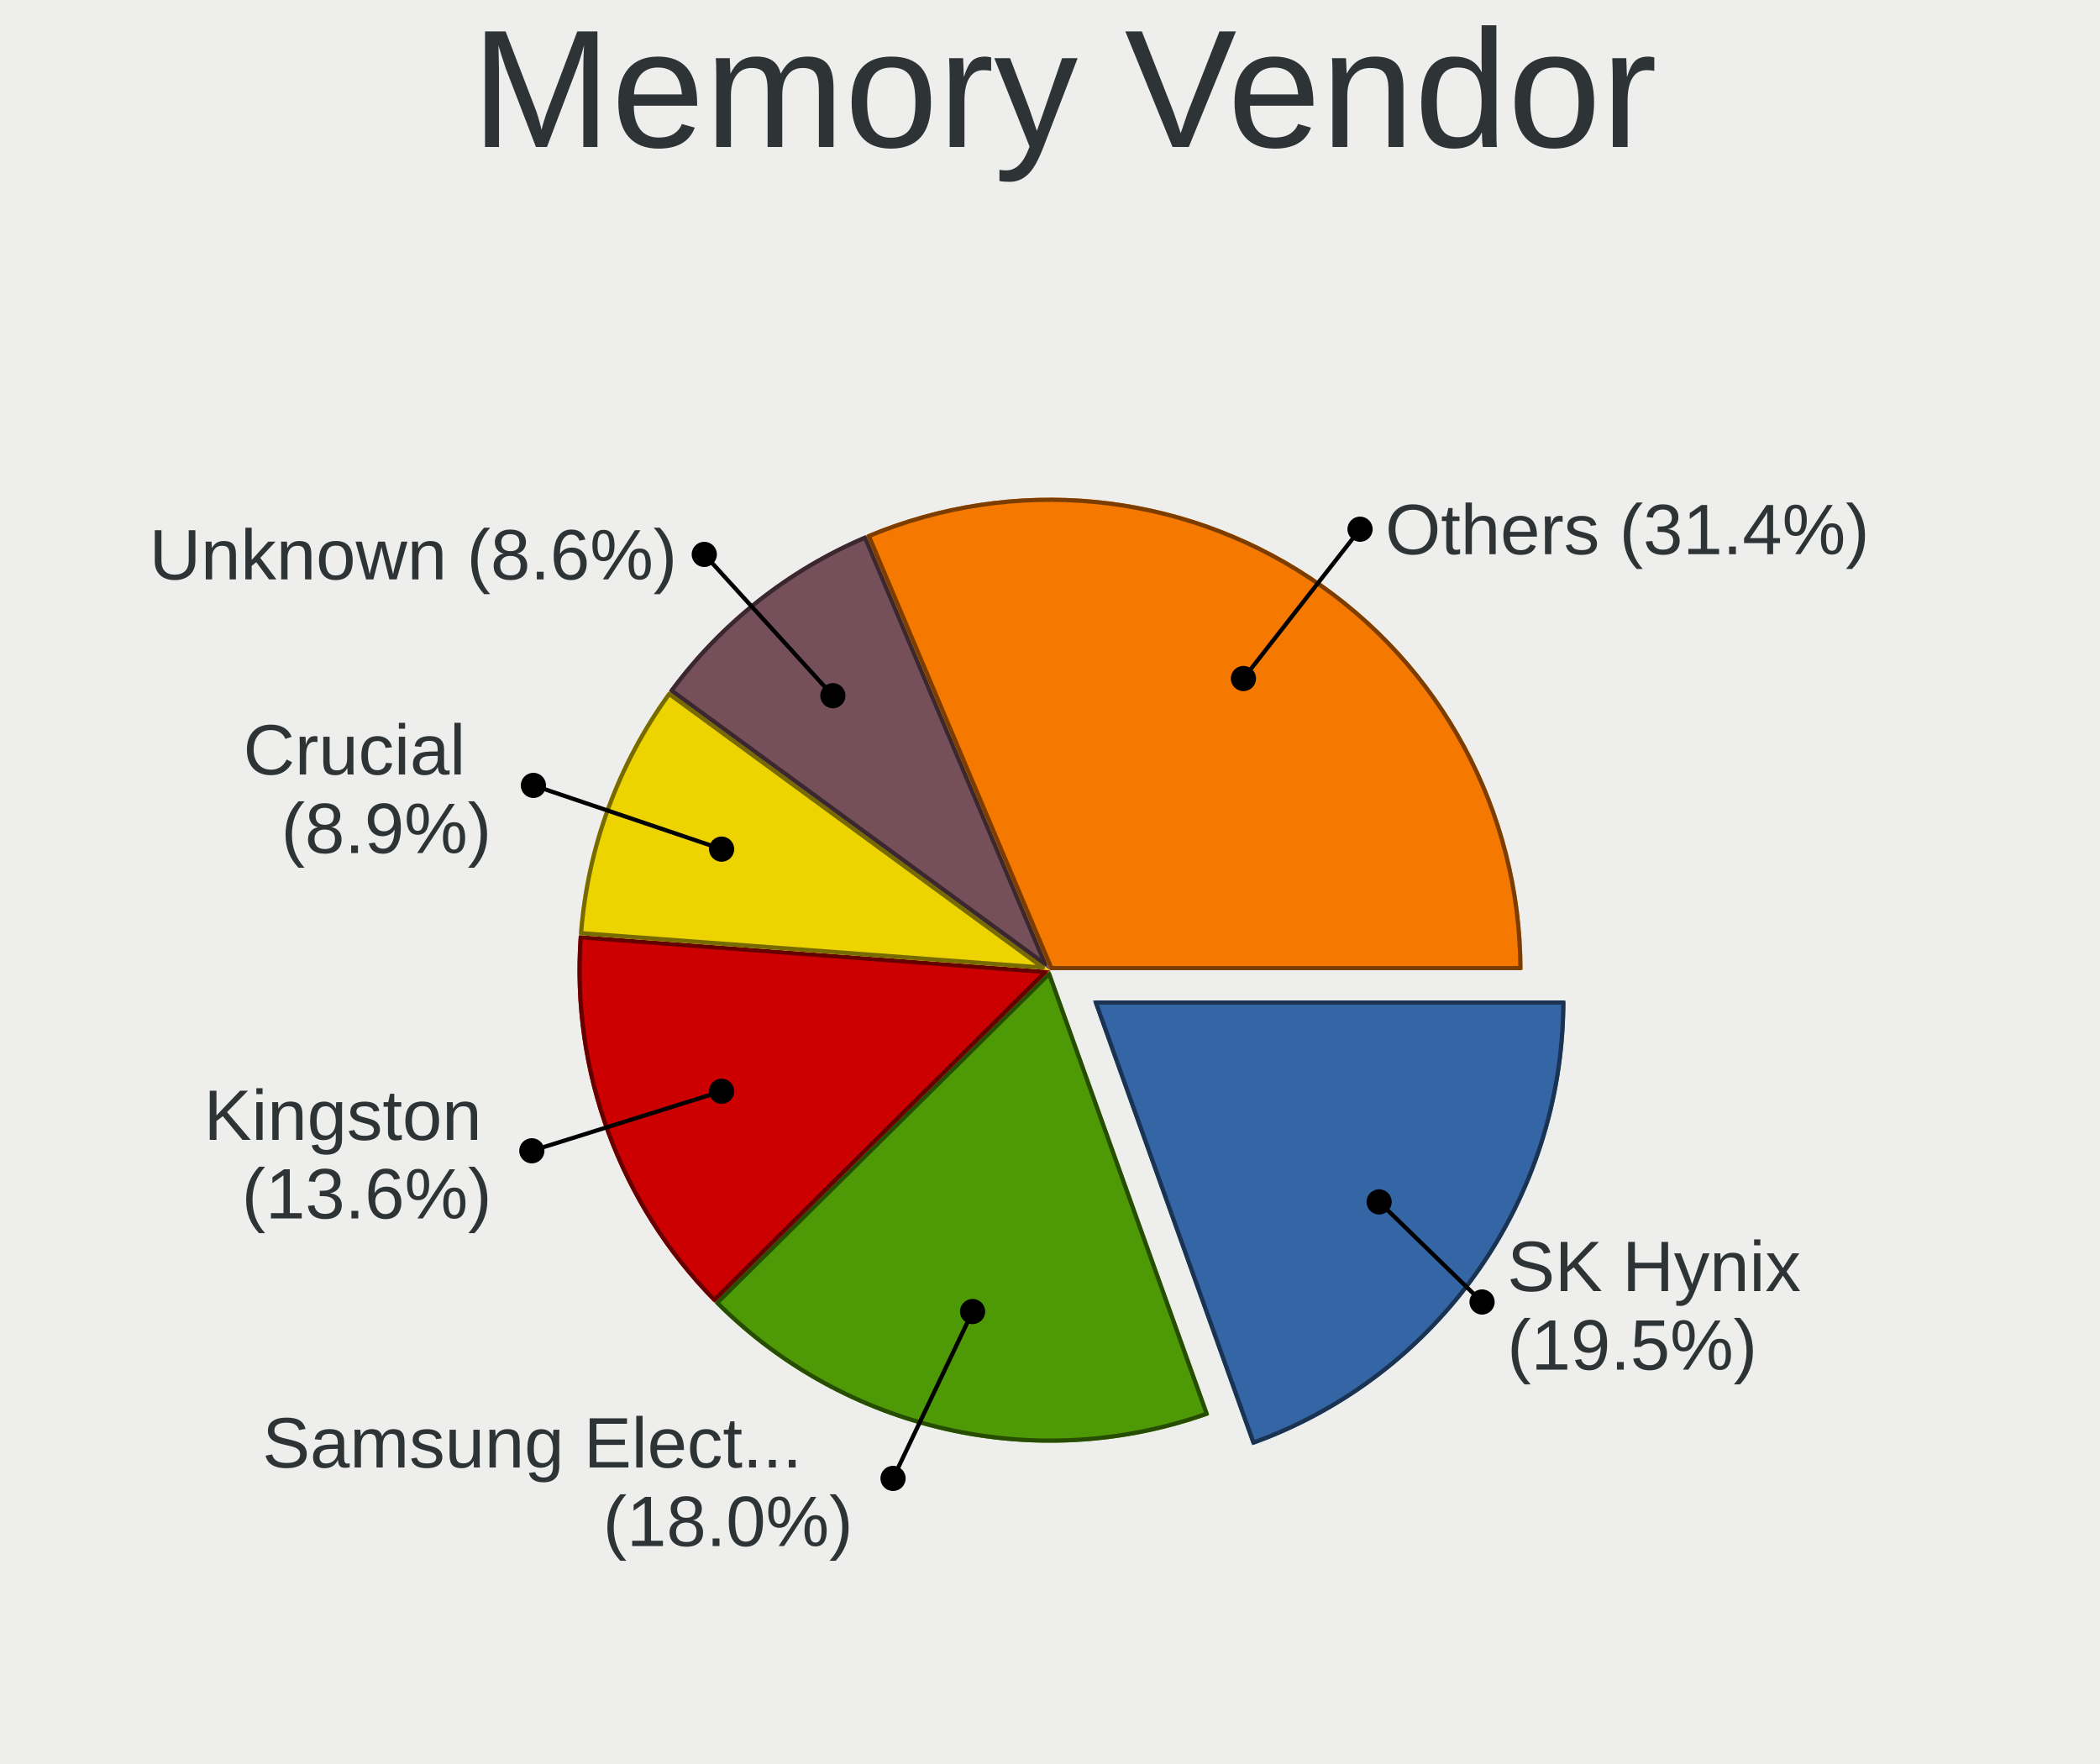
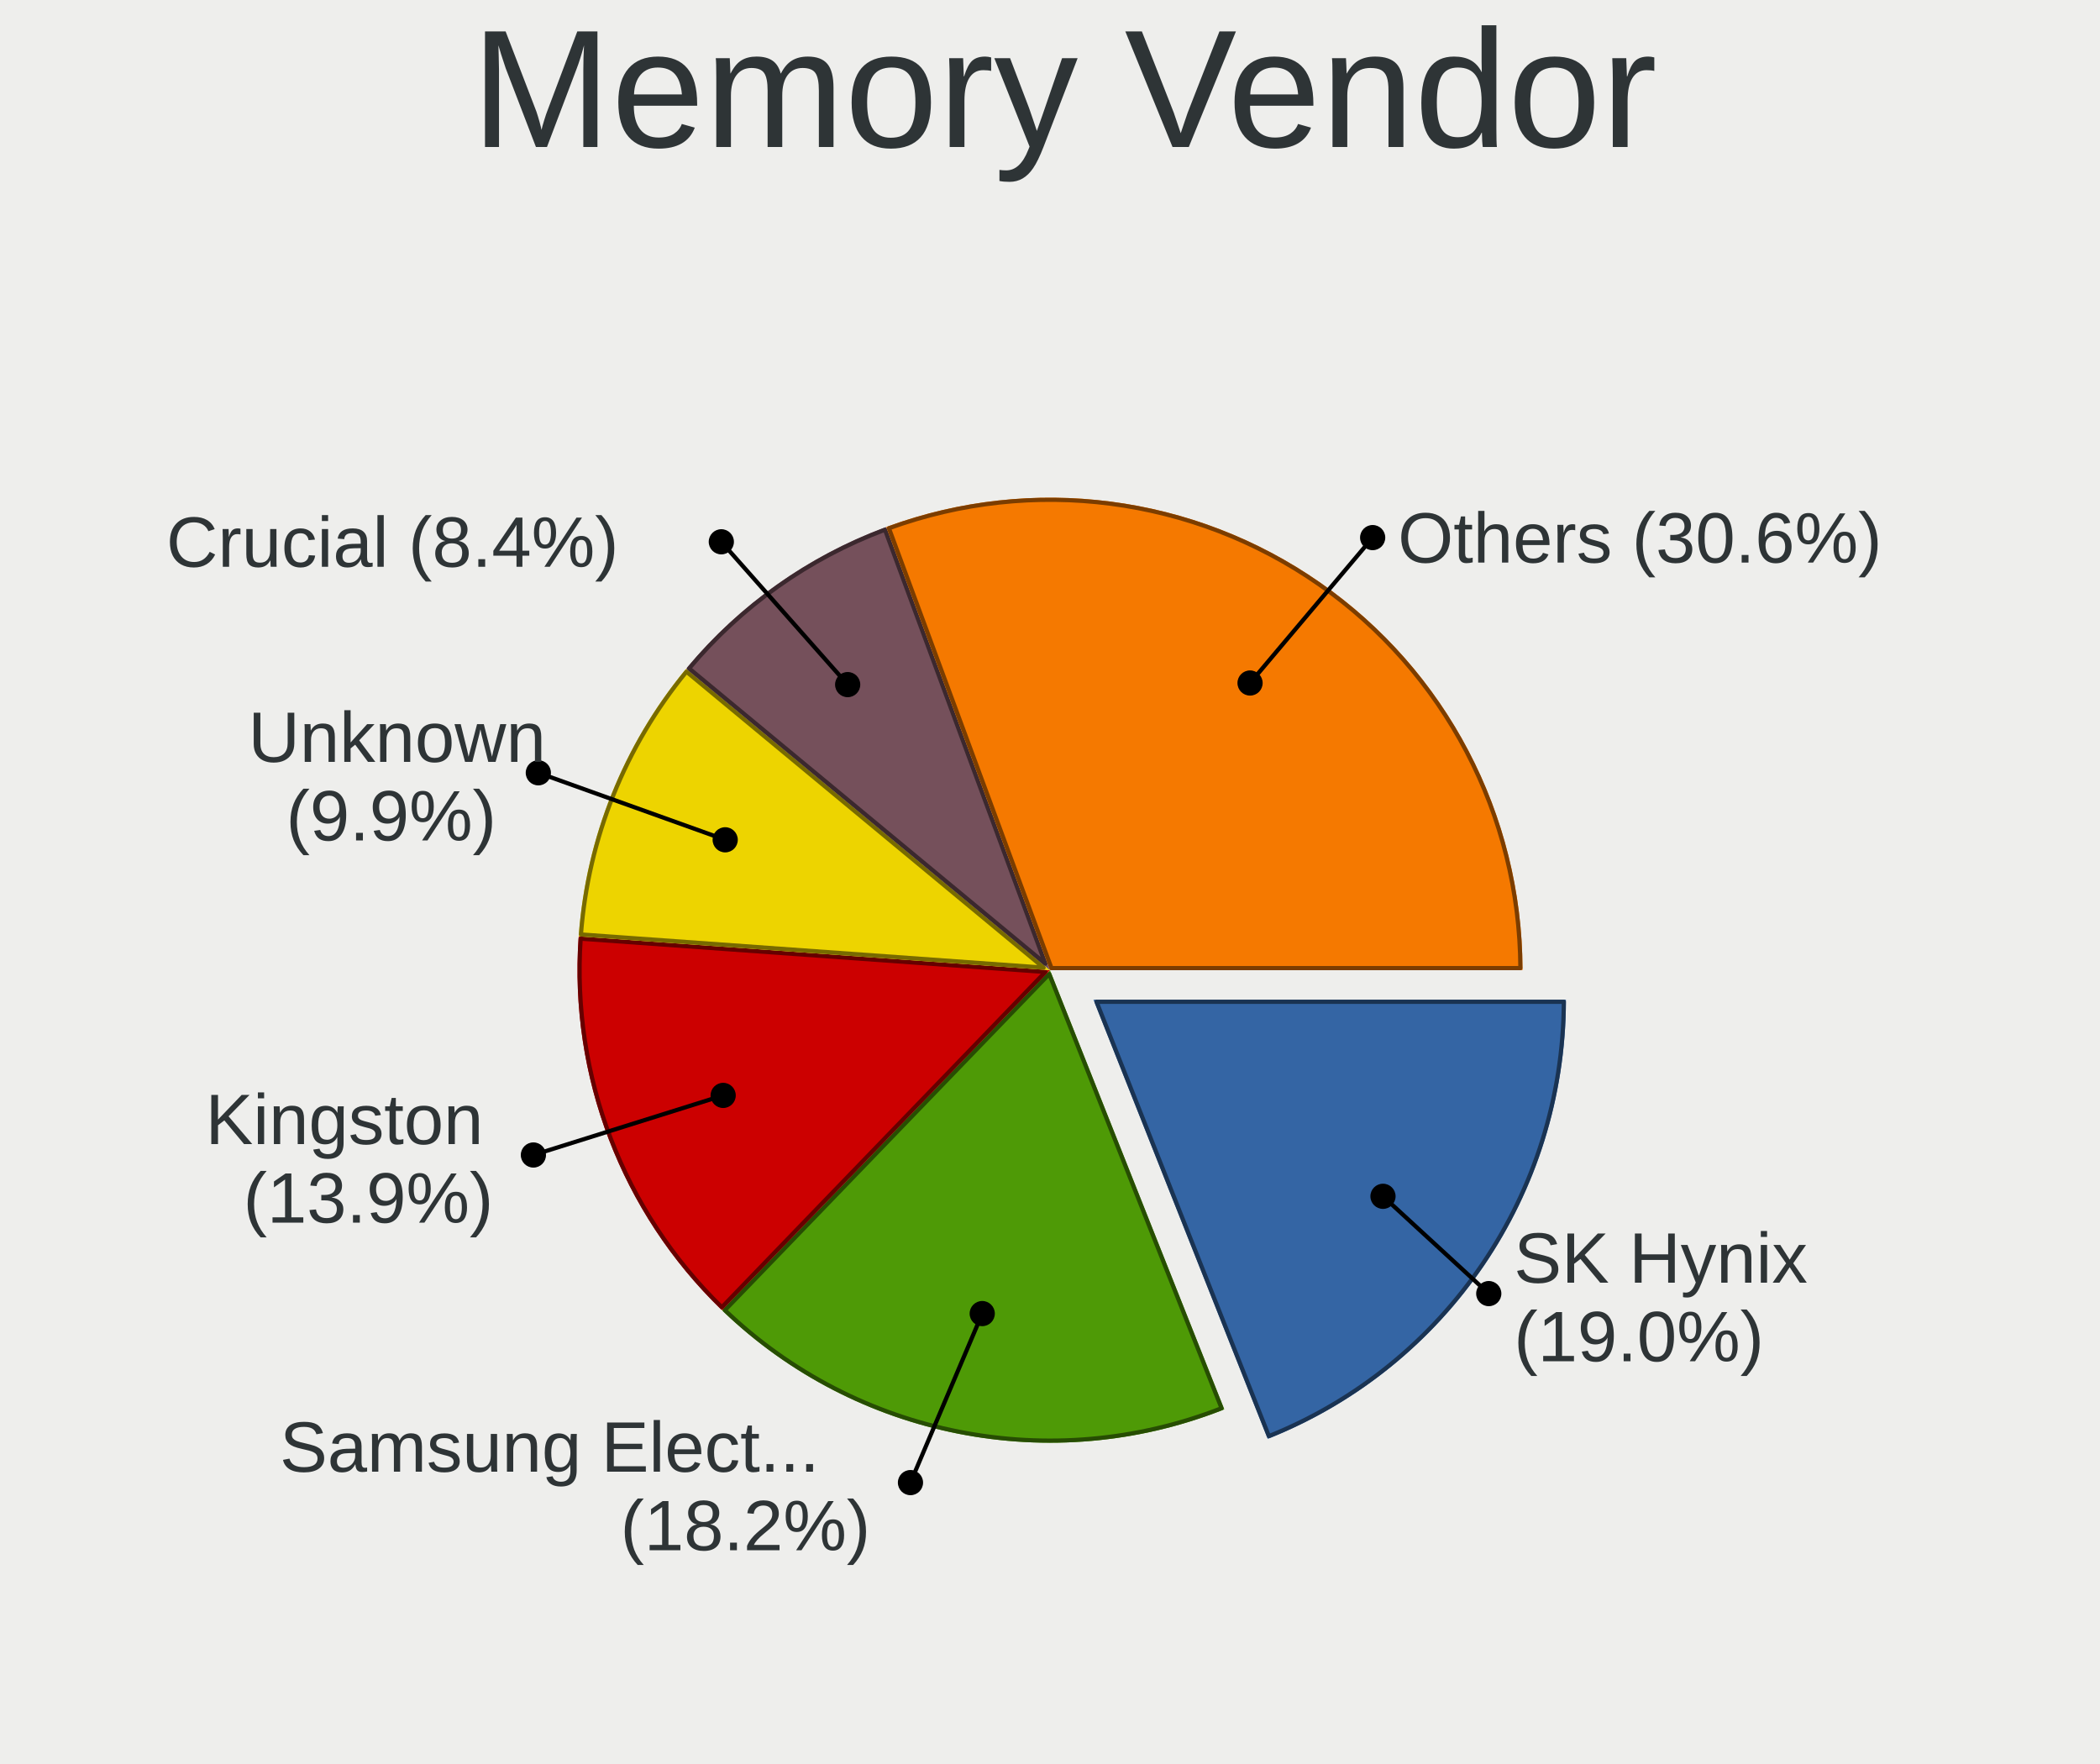
<svg xmlns="http://www.w3.org/2000/svg" width="500" height="420" version="1.0" id="ezcGraph">
  <defs />
  <g id="ezcGraphChart" color-rendering="optimizeQuality" shape-rendering="geometricPrecision" text-rendering="optimizeLegibility">
    <path d=" M 0,420 L 0,0 L 500,0 L 500,420 L 0,420 z " style="fill: #eeeeec; fill-opacity: 1.00; stroke: none;" id="ezcGraphPolygon_1" />
    <path d=" M 0,42 L 0,0 L 500,0 L 500,42 L 0,42 z " style="fill: #000000; fill-opacity: 0.00; stroke: none;" id="ezcGraphPolygon_2" />
-     <path d="M 260.22,238.20 L 372.72,238.20 A 112.50,112.50 0 0,1 298.15,344.11 z" style="fill: #3465a4; fill-opacity: 1.00; stroke: none; cursor: pointer;" id="ezcGraphCircleSector_4" />
-     <path d="M 260.93,238.70 L 372.22,238.70 A 112.00,112.00 0 0,1 298.45,343.47 z" style="fill: none; stroke: #1a3352; stroke-width: 1; stroke-opacity: 1.00; stroke-linecap: round; stroke-linejoin: round;" id="ezcGraphCircleSector_5" />
-     <path d="M 250.00,231.00 L 287.93,336.91 A 112.50,112.50 0 0,1 170.08,310.18 z" style="fill: #4e9a06; fill-opacity: 1.00; stroke: none; cursor: pointer;" id="ezcGraphCircleSector_6" />
-     <path d="M 249.79,231.91 L 287.29,336.61 A 112.00,112.00 0 0,1 170.79,310.18 z" style="fill: none; stroke: #274d03; stroke-width: 1; stroke-opacity: 1.00; stroke-linecap: round; stroke-linejoin: round;" id="ezcGraphCircleSector_7" />
-     <path d="M 250.00,231.00 L 170.08,310.18 A 112.50,112.50 0 0,1 137.81,222.64 z" style="fill: #cc0000; fill-opacity: 1.00; stroke: none; cursor: pointer;" id="ezcGraphCircleSector_8" />
-     <path d="M 248.87,231.42 L 170.08,309.47 A 112.00,112.00 0 0,1 138.27,223.18 z" style="fill: none; stroke: #660000; stroke-width: 1; stroke-opacity: 1.00; stroke-linecap: round; stroke-linejoin: round;" id="ezcGraphCircleSector_9" />
-     <path d="M 250.00,231.00 L 137.81,222.64 A 112.50,112.50 0 0,1 159.23,164.54 z" style="fill: #edd400; fill-opacity: 1.00; stroke: none; cursor: pointer;" id="ezcGraphCircleSector_10" />
-     <path d="M 248.30,230.37 L 138.35,222.18 A 112.00,112.00 0 0,1 159.34,165.24 z" style="fill: none; stroke: #776a00; stroke-width: 1; stroke-opacity: 1.00; stroke-linecap: round; stroke-linejoin: round;" id="ezcGraphCircleSector_11" />
-     <path d="M 250.00,231.00 L 159.23,164.54 A 112.50,112.50 0 0,1 206.22,127.37 z" style="fill: #75505b; fill-opacity: 1.00; stroke: none; cursor: pointer;" id="ezcGraphCircleSector_12" />
-     <path d="M 248.84,229.53 L 159.93,164.43 A 112.00,112.00 0 0,1 205.96,128.02 z" style="fill: none; stroke: #3b282e; stroke-width: 1; stroke-opacity: 1.00; stroke-linecap: round; stroke-linejoin: round;" id="ezcGraphCircleSector_13" />
-     <path d="M 250.00,231.00 L 206.22,127.37 A 112.50,112.50 0 0,1 362.50,231.00 z" style="fill: #f57900; fill-opacity: 1.00; stroke: none;" id="ezcGraphCircleSector_14" />
-     <path d="M 250.33,230.50 L 206.88,127.63 A 112.00,112.00 0 0,1 362.00,230.50 z" style="fill: none; stroke: #7b3d00; stroke-width: 1; stroke-opacity: 1.00; stroke-linecap: round; stroke-linejoin: round;" id="ezcGraphCircleSector_15" />
-     <path d=" M 198.303,165.641 L 167.685,132" style="fill: none; stroke: #000000; stroke-width: 1; stroke-opacity: 1.00; stroke-linecap: round; stroke-linejoin: round;" id="ezcGraphLine_16" />
-     <ellipse cx="198.303" cy="165.641" rx="3" ry="3" style="fill: #000000; fill-opacity: 1.00; stroke: none;" id="ezcGraphCircle_17" />
-     <ellipse cx="167.685" cy="132" rx="3" ry="3" style="fill: #000000; fill-opacity: 1.00; stroke: none;" id="ezcGraphCircle_18" />
-     <path d=" M 171.811,202.175 L 127,187" style="fill: none; stroke: #000000; stroke-width: 1; stroke-opacity: 1.00; stroke-linecap: round; stroke-linejoin: round;" id="ezcGraphLine_20" />
-     <ellipse cx="171.811" cy="202.175" rx="3" ry="3" style="fill: #000000; fill-opacity: 1.00; stroke: none;" id="ezcGraphCircle_21" />
-     <ellipse cx="127" cy="187" rx="3" ry="3" style="fill: #000000; fill-opacity: 1.00; stroke: none;" id="ezcGraphCircle_22" />
-     <path d=" M 171.811,259.825 L 126.629,274" style="fill: none; stroke: #000000; stroke-width: 1; stroke-opacity: 1.00; stroke-linecap: round; stroke-linejoin: round;" id="ezcGraphLine_24" />
-     <ellipse cx="171.811" cy="259.825" rx="3" ry="3" style="fill: #000000; fill-opacity: 1.00; stroke: none;" id="ezcGraphCircle_25" />
-     <ellipse cx="126.629" cy="274" rx="3" ry="3" style="fill: #000000; fill-opacity: 1.00; stroke: none;" id="ezcGraphCircle_26" />
-     <path d=" M 231.565,312.269 L 212.631,352" style="fill: none; stroke: #000000; stroke-width: 1; stroke-opacity: 1.00; stroke-linecap: round; stroke-linejoin: round;" id="ezcGraphLine_28" />
-     <ellipse cx="231.565" cy="312.269" rx="3" ry="3" style="fill: #000000; fill-opacity: 1.00; stroke: none;" id="ezcGraphCircle_29" />
-     <ellipse cx="212.631" cy="352" rx="3" ry="3" style="fill: #000000; fill-opacity: 1.00; stroke: none;" id="ezcGraphCircle_30" />
-     <path d=" M 296.056,161.55 L 323.823,126" style="fill: none; stroke: #000000; stroke-width: 1; stroke-opacity: 1.00; stroke-linecap: round; stroke-linejoin: round;" id="ezcGraphLine_32" />
-     <ellipse cx="296.056" cy="161.55" rx="3" ry="3" style="fill: #000000; fill-opacity: 1.00; stroke: none;" id="ezcGraphCircle_33" />
-     <ellipse cx="323.823" cy="126" rx="3" ry="3" style="fill: #000000; fill-opacity: 1.00; stroke: none;" id="ezcGraphCircle_34" />
-     <path d=" M 328.36,286.17 L 352.871,310" style="fill: none; stroke: #000000; stroke-width: 1; stroke-opacity: 1.00; stroke-linecap: round; stroke-linejoin: round;" id="ezcGraphLine_36" />
-     <ellipse cx="328.36" cy="286.17" rx="3" ry="3" style="fill: #000000; fill-opacity: 1.00; stroke: none;" id="ezcGraphCircle_37" />
-     <ellipse cx="352.871" cy="310" rx="3" ry="3" style="fill: #000000; fill-opacity: 1.00; stroke: none;" id="ezcGraphCircle_38" />
+     <path d="M 260.34,238.02 L 372.84,238.02 A 112.50,112.50 0 0,1 301.84,342.59 z" style="fill: #3465a4; fill-opacity: 1.00; stroke: none; cursor: pointer;" id="ezcGraphCircleSector_4" />
+     <path d="M 261.08,238.52 L 372.34,238.52 A 112.00,112.00 0 0,1 302.12,341.94 z" style="fill: none; stroke: #1a3352; stroke-width: 1; stroke-opacity: 1.00; stroke-linecap: round; stroke-linejoin: round;" id="ezcGraphCircleSector_5" />
+     <path d="M 250.00,231.00 L 291.50,335.57 A 112.50,112.50 0 0,1 171.89,311.96 z" style="fill: #4e9a06; fill-opacity: 1.00; stroke: none; cursor: pointer;" id="ezcGraphCircleSector_6" />
+     <path d="M 249.82,231.91 L 290.85,335.29 A 112.00,112.00 0 0,1 172.59,311.95 z" style="fill: none; stroke: #274d03; stroke-width: 1; stroke-opacity: 1.00; stroke-linecap: round; stroke-linejoin: round;" id="ezcGraphCircleSector_7" />
+     <path d="M 250.00,231.00 L 171.89,311.96 A 112.50,112.50 0 0,1 137.79,222.95 z" style="fill: #cc0000; fill-opacity: 1.00; stroke: none; cursor: pointer;" id="ezcGraphCircleSector_8" />
+     <path d="M 248.90,231.42 L 171.87,311.25 A 112.00,112.00 0 0,1 138.25,223.49 z" style="fill: none; stroke: #660000; stroke-width: 1; stroke-opacity: 1.00; stroke-linecap: round; stroke-linejoin: round;" id="ezcGraphCircleSector_9" />
+     <path d="M 250.00,231.00 L 137.79,222.95 A 112.50,112.50 0 0,1 163.37,159.22 z" style="fill: #edd400; fill-opacity: 1.00; stroke: none; cursor: pointer;" id="ezcGraphCircleSector_10" />
+     <path d="M 248.48,230.39 L 138.32,222.49 A 112.00,112.00 0 0,1 163.44,159.92 z" style="fill: none; stroke: #776a00; stroke-width: 1; stroke-opacity: 1.00; stroke-linecap: round; stroke-linejoin: round;" id="ezcGraphCircleSector_11" />
+     <path d="M 250.00,231.00 L 163.37,159.22 A 112.50,112.50 0 0,1 211.01,125.47 z" style="fill: #75505b; fill-opacity: 1.00; stroke: none; cursor: pointer;" id="ezcGraphCircleSector_12" />
+     <path d="M 248.89,229.43 L 164.08,159.15 A 112.00,112.00 0 0,1 210.71,126.12 z" style="fill: none; stroke: #3b282e; stroke-width: 1; stroke-opacity: 1.00; stroke-linecap: round; stroke-linejoin: round;" id="ezcGraphCircleSector_13" />
+     <path d="M 250.00,231.00 L 211.01,125.47 A 112.50,112.50 0 0,1 362.50,231.00 z" style="fill: #f57900; fill-opacity: 1.00; stroke: none;" id="ezcGraphCircleSector_14" />
+     <path d="M 250.35,230.50 L 211.65,125.77 A 112.00,112.00 0 0,1 362.00,230.50 z" style="fill: none; stroke: #7b3d00; stroke-width: 1; stroke-opacity: 1.00; stroke-linecap: round; stroke-linejoin: round;" id="ezcGraphCircleSector_15" />
+     <path d=" M 201.826,163.002 L 171.744,129" style="fill: none; stroke: #000000; stroke-width: 1; stroke-opacity: 1.00; stroke-linecap: round; stroke-linejoin: round;" id="ezcGraphLine_16" />
+     <ellipse cx="201.826" cy="163.002" rx="3" ry="3" style="fill: #000000; fill-opacity: 1.00; stroke: none;" id="ezcGraphCircle_17" />
+     <ellipse cx="171.744" cy="129" rx="3" ry="3" style="fill: #000000; fill-opacity: 1.00; stroke: none;" id="ezcGraphCircle_18" />
+     <path d=" M 172.666,199.954 L 128.173,184" style="fill: none; stroke: #000000; stroke-width: 1; stroke-opacity: 1.00; stroke-linecap: round; stroke-linejoin: round;" id="ezcGraphLine_20" />
+     <ellipse cx="172.666" cy="199.954" rx="3" ry="3" style="fill: #000000; fill-opacity: 1.00; stroke: none;" id="ezcGraphCircle_21" />
+     <ellipse cx="128.173" cy="184" rx="3" ry="3" style="fill: #000000; fill-opacity: 1.00; stroke: none;" id="ezcGraphCircle_22" />
+     <path d=" M 172.182,260.812 L 127,275" style="fill: none; stroke: #000000; stroke-width: 1; stroke-opacity: 1.00; stroke-linecap: round; stroke-linejoin: round;" id="ezcGraphLine_24" />
+     <ellipse cx="172.182" cy="260.812" rx="3" ry="3" style="fill: #000000; fill-opacity: 1.00; stroke: none;" id="ezcGraphCircle_25" />
+     <ellipse cx="127" cy="275" rx="3" ry="3" style="fill: #000000; fill-opacity: 1.00; stroke: none;" id="ezcGraphCircle_26" />
+     <path d=" M 233.864,312.756 L 216.779,353" style="fill: none; stroke: #000000; stroke-width: 1; stroke-opacity: 1.00; stroke-linecap: round; stroke-linejoin: round;" id="ezcGraphLine_28" />
+     <ellipse cx="233.864" cy="312.756" rx="3" ry="3" style="fill: #000000; fill-opacity: 1.00; stroke: none;" id="ezcGraphCircle_29" />
+     <ellipse cx="216.779" cy="353" rx="3" ry="3" style="fill: #000000; fill-opacity: 1.00; stroke: none;" id="ezcGraphCircle_30" />
+     <path d=" M 297.632,162.621 L 326.824,128" style="fill: none; stroke: #000000; stroke-width: 1; stroke-opacity: 1.00; stroke-linecap: round; stroke-linejoin: round;" id="ezcGraphLine_32" />
+     <ellipse cx="297.632" cy="162.621" rx="3" ry="3" style="fill: #000000; fill-opacity: 1.00; stroke: none;" id="ezcGraphCircle_33" />
+     <ellipse cx="326.824" cy="128" rx="3" ry="3" style="fill: #000000; fill-opacity: 1.00; stroke: none;" id="ezcGraphCircle_34" />
+     <path d=" M 329.283,284.835 L 354.468,308" style="fill: none; stroke: #000000; stroke-width: 1; stroke-opacity: 1.00; stroke-linecap: round; stroke-linejoin: round;" id="ezcGraphLine_36" />
+     <ellipse cx="329.283" cy="284.835" rx="3" ry="3" style="fill: #000000; fill-opacity: 1.00; stroke: none;" id="ezcGraphCircle_37" />
+     <ellipse cx="354.468" cy="308" rx="3" ry="3" style="fill: #000000; fill-opacity: 1.00; stroke: none;" id="ezcGraphCircle_38" />
    <g id="ezcGraphTextBox_3">
      <path d=" M 111.7,42 L 111.7,0.5 L 388.8,0.5 L 388.8,42 L 111.7,42 z " style="fill: #ffffff; fill-opacity: 0.00; stroke: none;" id="ezcGraphPolygon_40" />
      <text id="ezcGraphTextBox_3_text" x="112.2" text-length="275.6px" y="35" style="font-size: 40px; font-family: 'Arial'; fill: #2e3436; fill-opacity: 1.00; stroke: none;">Memory Vendor</text>
    </g>
    <g id="ezcGraphTextBox_19" style=" cursor: pointer;">
-       <path d=" M 35.045,141.5 L 35.045,123 L 162.685,123 L 162.685,141.5 L 35.045,141.5 z " style="fill: #ffffff; fill-opacity: 0.00; stroke: none;" id="ezcGraphPolygon_41" />
-       <text id="ezcGraphTextBox_19_text" x="35.545" text-length="126.14px" y="137.95" style="font-size: 17px; font-family: 'Arial'; fill: #2e3436; fill-opacity: 1.00; stroke: none;">Unknown (8.6%)</text>
+       <path d=" M 39.103,138.5 L 39.103,120 L 166.744,120 L 166.744,138.5 L 39.103,138.5 z " style="fill: #ffffff; fill-opacity: 0.00; stroke: none;" id="ezcGraphPolygon_41" />
+       <text id="ezcGraphTextBox_19_text" x="39.603" text-length="126.14px" y="134.95" style="font-size: 17px; font-family: 'Arial'; fill: #2e3436; fill-opacity: 1.00; stroke: none;">Crucial (8.4%)</text>
    </g>
    <g id="ezcGraphTextBox_23" style=" cursor: pointer;">
-       <path d=" M 57.43,205.05 L 57.43,169.45 L 122,169.45 L 122,205.05 L 57.43,205.05 z " style="fill: #ffffff; fill-opacity: 0.00; stroke: none;" id="ezcGraphPolygon_42" />
-       <text id="ezcGraphTextBox_23_text" x="57.93" text-length="63.07px" y="184.4" style="font-size: 17px; font-family: 'Arial'; fill: #2e3436; fill-opacity: 1.00; stroke: none;">Crucial</text>
-       <text id="ezcGraphTextBox_23_text" x="66.94" text-length="54.06px" y="203.1" style="font-size: 17px; font-family: 'Arial'; fill: #2e3436; fill-opacity: 1.00; stroke: none;">(8.9%)</text>
+       <path d=" M 58.602,202.05 L 58.602,166.45 L 123.172,166.45 L 123.172,202.05 L 58.602,202.05 z " style="fill: #ffffff; fill-opacity: 0.00; stroke: none;" id="ezcGraphPolygon_42" />
+       <text id="ezcGraphTextBox_23_text" x="59.102" text-length="63.07px" y="181.4" style="font-size: 17px; font-family: 'Arial'; fill: #2e3436; fill-opacity: 1.00; stroke: none;">Unknown</text>
+       <text id="ezcGraphTextBox_23_text" x="68.112" text-length="54.06px" y="200.1" style="font-size: 17px; font-family: 'Arial'; fill: #2e3436; fill-opacity: 1.00; stroke: none;">(9.9%)</text>
    </g>
    <g id="ezcGraphTextBox_27" style=" cursor: pointer;">
-       <path d=" M 48.049,292.05 L 48.049,256.45 L 121.629,256.45 L 121.629,292.05 L 48.049,292.05 z " style="fill: #ffffff; fill-opacity: 0.00; stroke: none;" id="ezcGraphPolygon_43" />
-       <text id="ezcGraphTextBox_27_text" x="48.549" text-length="72.08px" y="271.4" style="font-size: 17px; font-family: 'Arial'; fill: #2e3436; fill-opacity: 1.00; stroke: none;">Kingston</text>
-       <text id="ezcGraphTextBox_27_text" x="57.559" text-length="63.07px" y="290.1" style="font-size: 17px; font-family: 'Arial'; fill: #2e3436; fill-opacity: 1.00; stroke: none;">(13.6%)</text>
+       <path d=" M 48.42,293.05 L 48.42,257.45 L 122,257.45 L 122,293.05 L 48.42,293.05 z " style="fill: #ffffff; fill-opacity: 0.00; stroke: none;" id="ezcGraphPolygon_43" />
+       <text id="ezcGraphTextBox_27_text" x="48.92" text-length="72.08px" y="272.4" style="font-size: 17px; font-family: 'Arial'; fill: #2e3436; fill-opacity: 1.00; stroke: none;">Kingston</text>
+       <text id="ezcGraphTextBox_27_text" x="57.93" text-length="63.07px" y="291.1" style="font-size: 17px; font-family: 'Arial'; fill: #2e3436; fill-opacity: 1.00; stroke: none;">(13.9%)</text>
    </g>
    <g id="ezcGraphTextBox_31" style=" cursor: pointer;">
-       <path d=" M 61.971,370.05 L 61.971,334.45 L 207.631,334.45 L 207.631,370.05 L 61.971,370.05 z " style="fill: #ffffff; fill-opacity: 0.00; stroke: none;" id="ezcGraphPolygon_44" />
-       <text id="ezcGraphTextBox_31_text" x="62.471" text-length="144.16px" y="349.4" style="font-size: 17px; font-family: 'Arial'; fill: #2e3436; fill-opacity: 1.00; stroke: none;">Samsung Elect...</text>
-       <text id="ezcGraphTextBox_31_text" x="143.561" text-length="63.07px" y="368.1" style="font-size: 17px; font-family: 'Arial'; fill: #2e3436; fill-opacity: 1.00; stroke: none;">(18.0%)</text>
+       <path d=" M 66.119,371.05 L 66.119,335.45 L 211.779,335.45 L 211.779,371.05 L 66.119,371.05 z " style="fill: #ffffff; fill-opacity: 0.00; stroke: none;" id="ezcGraphPolygon_44" />
+       <text id="ezcGraphTextBox_31_text" x="66.619" text-length="144.16px" y="350.4" style="font-size: 17px; font-family: 'Arial'; fill: #2e3436; fill-opacity: 1.00; stroke: none;">Samsung Elect...</text>
+       <text id="ezcGraphTextBox_31_text" x="147.709" text-length="63.07px" y="369.1" style="font-size: 17px; font-family: 'Arial'; fill: #2e3436; fill-opacity: 1.00; stroke: none;">(18.2%)</text>
    </g>
    <g id="ezcGraphTextBox_35">
-       <path d=" M 329.323,135.5 L 329.323,117 L 456.963,117 L 456.963,135.5 L 329.323,135.5 z " style="fill: #ffffff; fill-opacity: 0.00; stroke: none;" id="ezcGraphPolygon_45" />
-       <text id="ezcGraphTextBox_35_text" x="329.823" text-length="126.14px" y="131.95" style="font-size: 17px; font-family: 'Arial'; fill: #2e3436; fill-opacity: 1.00; stroke: none;">Others (31.4%)</text>
+       <path d=" M 332.324,137.5 L 332.324,119 L 459.964,119 L 459.964,137.5 L 332.324,137.5 z " style="fill: #ffffff; fill-opacity: 0.00; stroke: none;" id="ezcGraphPolygon_45" />
+       <text id="ezcGraphTextBox_35_text" x="332.824" text-length="126.14px" y="133.95" style="font-size: 17px; font-family: 'Arial'; fill: #2e3436; fill-opacity: 1.00; stroke: none;">Others (30.6%)</text>
    </g>
    <g id="ezcGraphTextBox_39" style=" cursor: pointer;">
-       <path d=" M 358.371,328.05 L 358.371,292.45 L 431.951,292.45 L 431.951,328.05 L 358.371,328.05 z " style="fill: #ffffff; fill-opacity: 0.00; stroke: none;" id="ezcGraphPolygon_46" />
-       <text id="ezcGraphTextBox_39_text" x="358.871" text-length="72.08px" y="307.4" style="font-size: 17px; font-family: 'Arial'; fill: #2e3436; fill-opacity: 1.00; stroke: none;">SK Hynix</text>
-       <text id="ezcGraphTextBox_39_text" x="358.871" text-length="63.07px" y="326.1" style="font-size: 17px; font-family: 'Arial'; fill: #2e3436; fill-opacity: 1.00; stroke: none;">(19.5%)</text>
+       <path d=" M 359.968,326.05 L 359.968,290.45 L 433.548,290.45 L 433.548,326.05 L 359.968,326.05 z " style="fill: #ffffff; fill-opacity: 0.00; stroke: none;" id="ezcGraphPolygon_46" />
+       <text id="ezcGraphTextBox_39_text" x="360.468" text-length="72.08px" y="305.4" style="font-size: 17px; font-family: 'Arial'; fill: #2e3436; fill-opacity: 1.00; stroke: none;">SK Hynix</text>
+       <text id="ezcGraphTextBox_39_text" x="360.468" text-length="63.07px" y="324.1" style="font-size: 17px; font-family: 'Arial'; fill: #2e3436; fill-opacity: 1.00; stroke: none;">(19.0%)</text>
    </g>
  </g>
</svg>
